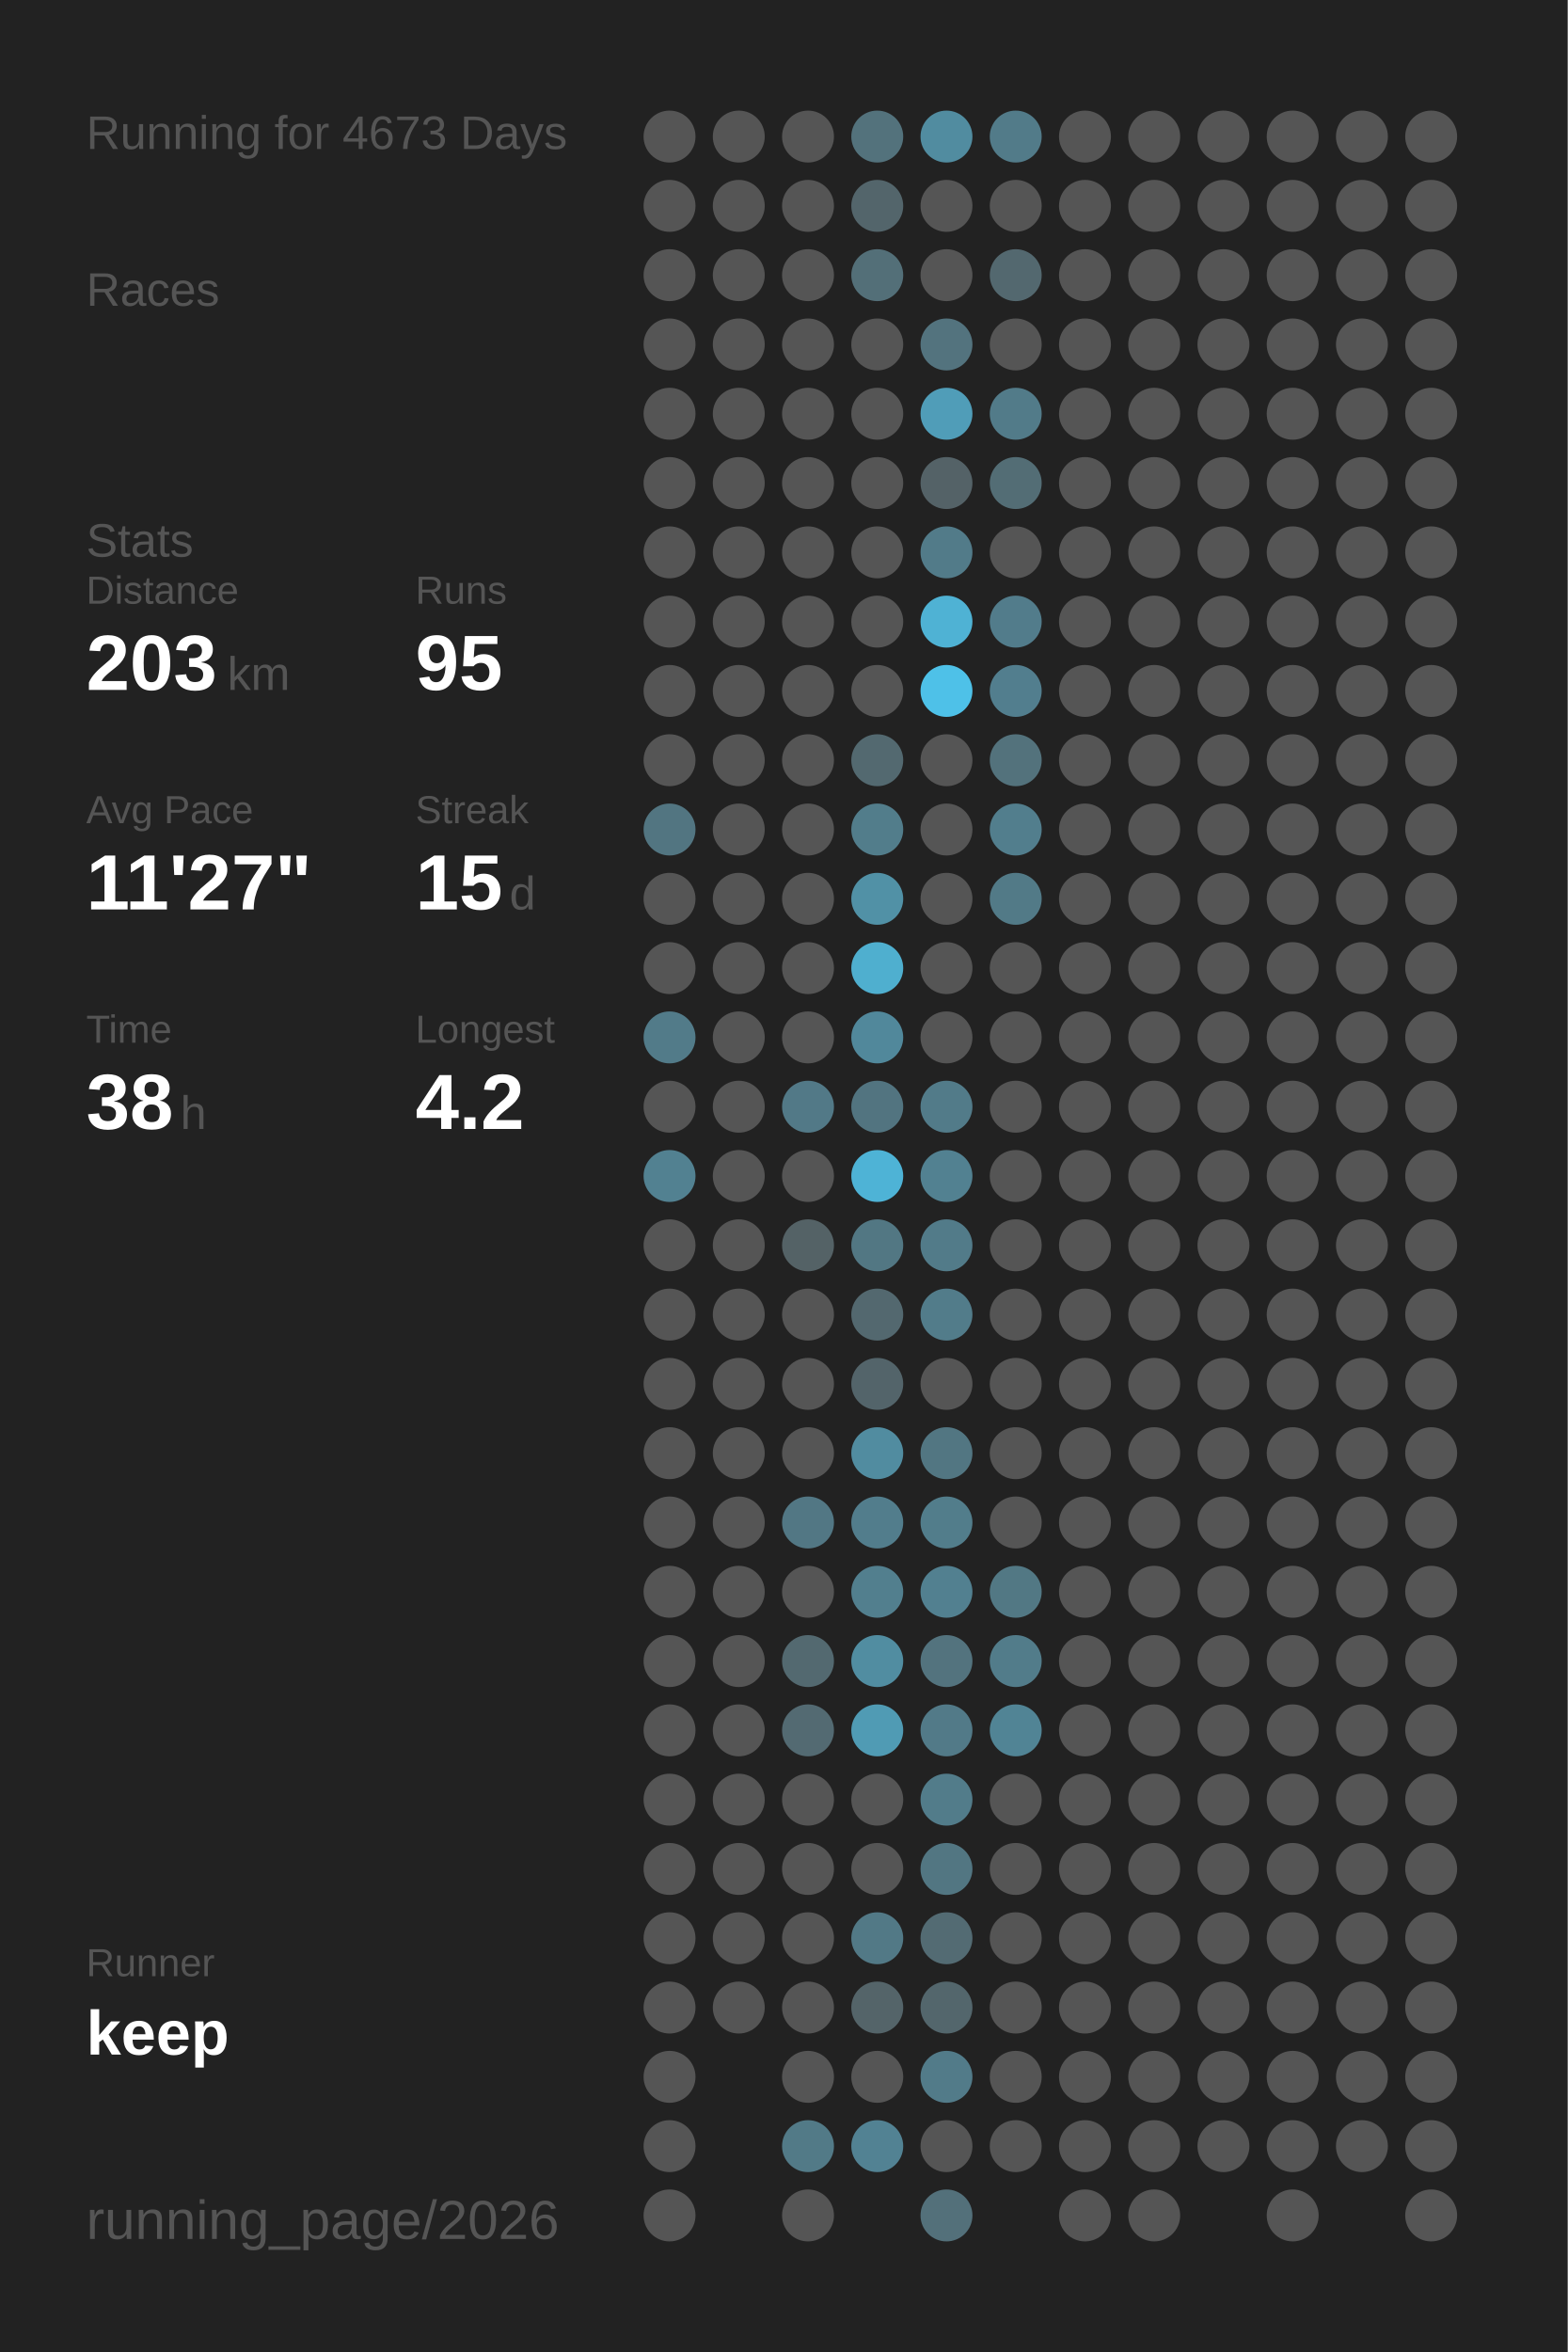
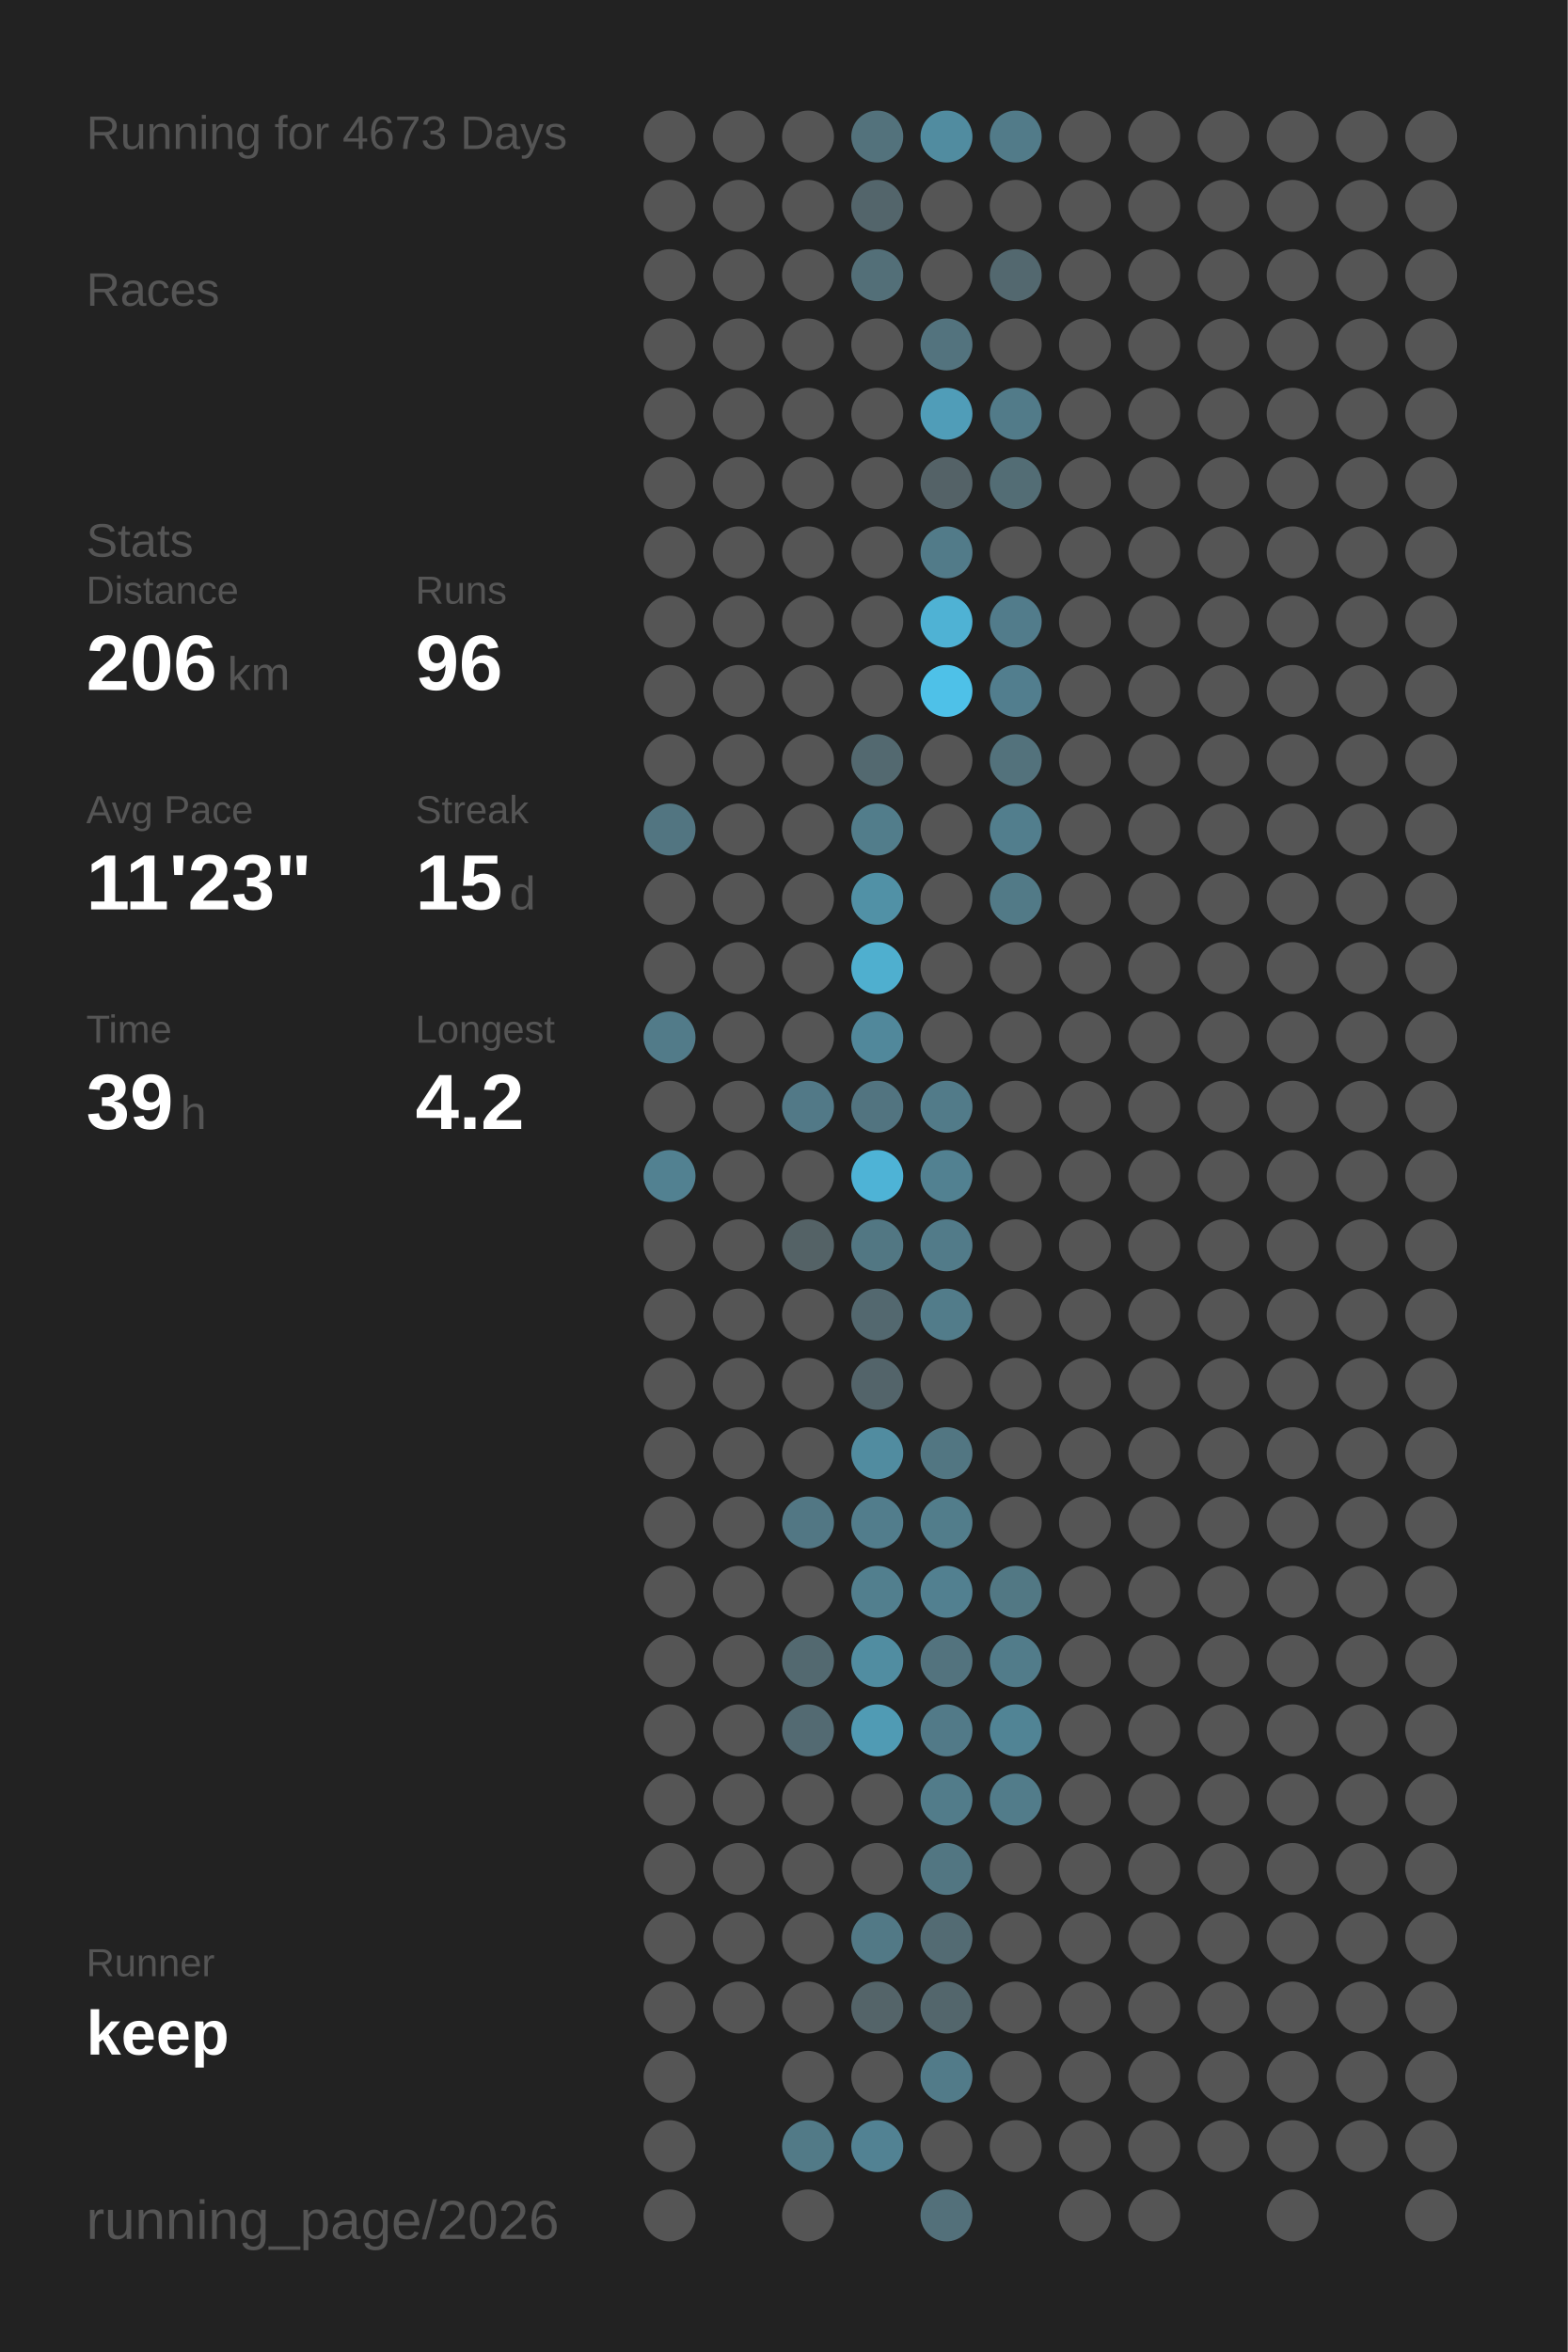
<svg xmlns="http://www.w3.org/2000/svg" baseProfile="full" height="300mm" version="1.1" viewBox="0,0,200,300" width="200mm">
  <defs />
  <rect fill="#222222" height="300" width="200" x="0" y="0" />
  <text fill="#555555" style="font-size:6px; font-family:Arial;" x="11" y="19">Running for 4673 Days</text>
  <text fill="#555555" style="font-size:6px; font-family:Arial;" x="11" y="39">Races</text>
  <text fill="#555555" style="font-size:6px; font-family:Arial;" x="11" y="71">Stats</text>
  <text fill="#555555" style="font-size:5px; font-family:Arial;" x="11" y="77">Distance</text>
-   <text fill="#FFFFFF" style="font-size:10px; font-family:Arial; font-weight:bold;" x="11" y="88">203</text>
+   <text fill="#FFFFFF" style="font-size:10px; font-family:Arial; font-weight:bold;" x="11" y="88">206</text>
  <text fill="#555555" style="font-size:6px; font-family:Arial;" x="29" y="88">km</text>
  <text fill="#555555" style="font-size:5px; font-family:Arial;" x="53" y="77">Runs</text>
-   <text fill="#FFFFFF" style="font-size:10px; font-family:Arial; font-weight:bold;" x="53" y="88">95</text>
+   <text fill="#FFFFFF" style="font-size:10px; font-family:Arial; font-weight:bold;" x="53" y="88">96</text>
  <text fill="#555555" style="font-size:5px; font-family:Arial;" x="11" y="105">Avg Pace</text>
-   <text fill="#FFFFFF" style="font-size:10px; font-family:Arial; font-weight:bold;" x="11" y="116">11'27"</text>
+   <text fill="#FFFFFF" style="font-size:10px; font-family:Arial; font-weight:bold;" x="11" y="116">11'23"</text>
  <text fill="#555555" style="font-size:5px; font-family:Arial;" x="53" y="105">Streak</text>
  <text fill="#FFFFFF" style="font-size:10px; font-family:Arial; font-weight:bold;" x="53" y="116">15</text>
  <text fill="#555555" style="font-size:6px; font-family:Arial;" x="65" y="116">d</text>
  <text fill="#555555" style="font-size:5px; font-family:Arial;" x="11" y="133">Time</text>
-   <text fill="#FFFFFF" style="font-size:10px; font-family:Arial; font-weight:bold;" x="11" y="144">38</text>
+   <text fill="#FFFFFF" style="font-size:10px; font-family:Arial; font-weight:bold;" x="11" y="144">39</text>
  <text fill="#555555" style="font-size:6px; font-family:Arial;" x="23" y="144">h</text>
  <text fill="#555555" style="font-size:5px; font-family:Arial;" x="53" y="133">Longest</text>
  <text fill="#FFFFFF" style="font-size:10px; font-family:Arial; font-weight:bold;" x="53" y="144">4.2</text>
  <text fill="#555555" style="font-size:5px; font-family:Arial;" x="11" y="252.065">Runner</text>
  <text fill="#FFFFFF" style="font-size:8px; font-family:Arial; font-weight:bold;" x="11" y="262.065">keep</text>
  <text fill="#555555" style="font-size:7px; font-family:Arial;" x="11" y="285.581">running_page/2026</text>
  <circle cx="85.417" cy="17.419" fill="#555555" r="3.312" />
  <circle cx="85.417" cy="26.258" fill="#555555" r="3.312" />
  <circle cx="85.417" cy="35.097" fill="#555555" r="3.312" />
  <circle cx="85.417" cy="43.935" fill="#555555" r="3.312" />
  <circle cx="85.417" cy="52.774" fill="#555555" r="3.312" />
  <circle cx="85.417" cy="61.613" fill="#555555" r="3.312" />
  <circle cx="85.417" cy="70.452" fill="#555555" r="3.312" />
  <circle cx="85.417" cy="79.29" fill="#555555" r="3.312" />
  <circle cx="85.417" cy="88.129" fill="#555555" r="3.312" />
  <circle cx="85.417" cy="96.968" fill="#555555" r="3.312" />
  <circle cx="85.417" cy="105.806" fill="#527581" r="3.312" />
  <circle cx="85.417" cy="114.645" fill="#555555" r="3.312" />
  <circle cx="85.417" cy="123.484" fill="#555555" r="3.312" />
  <circle cx="85.417" cy="132.323" fill="#527b89" r="3.312" />
  <circle cx="85.417" cy="141.161" fill="#555555" r="3.312" />
  <circle cx="85.417" cy="150" fill="#528191" r="3.312" />
  <circle cx="85.417" cy="158.839" fill="#555555" r="3.312" />
  <circle cx="85.417" cy="167.677" fill="#555555" r="3.312" />
  <circle cx="85.417" cy="176.516" fill="#555555" r="3.312" />
  <circle cx="85.417" cy="185.355" fill="#555555" r="3.312" />
  <circle cx="85.417" cy="194.194" fill="#555555" r="3.312" />
  <circle cx="85.417" cy="203.032" fill="#555555" r="3.312" />
  <circle cx="85.417" cy="211.871" fill="#555555" r="3.312" />
  <circle cx="85.417" cy="220.71" fill="#555555" r="3.312" />
  <circle cx="85.417" cy="229.548" fill="#555555" r="3.312" />
  <circle cx="85.417" cy="238.387" fill="#555555" r="3.312" />
  <circle cx="85.417" cy="247.226" fill="#555555" r="3.312" />
  <circle cx="85.417" cy="256.065" fill="#555555" r="3.312" />
  <circle cx="85.417" cy="264.903" fill="#555555" r="3.312" />
  <circle cx="85.417" cy="273.742" fill="#555555" r="3.312" />
  <circle cx="85.417" cy="282.581" fill="#555555" r="3.312" />
  <circle cx="94.25" cy="17.419" fill="#555555" r="3.312" />
  <circle cx="94.25" cy="26.258" fill="#555555" r="3.312" />
  <circle cx="94.25" cy="35.097" fill="#555555" r="3.312" />
  <circle cx="94.25" cy="43.935" fill="#555555" r="3.312" />
  <circle cx="94.25" cy="52.774" fill="#555555" r="3.312" />
  <circle cx="94.25" cy="61.613" fill="#555555" r="3.312" />
  <circle cx="94.25" cy="70.452" fill="#555555" r="3.312" />
  <circle cx="94.25" cy="79.29" fill="#555555" r="3.312" />
  <circle cx="94.25" cy="88.129" fill="#555555" r="3.312" />
  <circle cx="94.25" cy="96.968" fill="#555555" r="3.312" />
  <circle cx="94.25" cy="105.806" fill="#555555" r="3.312" />
  <circle cx="94.25" cy="114.645" fill="#555555" r="3.312" />
  <circle cx="94.25" cy="123.484" fill="#555555" r="3.312" />
  <circle cx="94.25" cy="132.323" fill="#555555" r="3.312" />
  <circle cx="94.25" cy="141.161" fill="#555555" r="3.312" />
  <circle cx="94.25" cy="150" fill="#555555" r="3.312" />
  <circle cx="94.25" cy="158.839" fill="#555555" r="3.312" />
  <circle cx="94.25" cy="167.677" fill="#555555" r="3.312" />
  <circle cx="94.25" cy="176.516" fill="#555555" r="3.312" />
  <circle cx="94.25" cy="185.355" fill="#555555" r="3.312" />
  <circle cx="94.25" cy="194.194" fill="#555555" r="3.312" />
  <circle cx="94.25" cy="203.032" fill="#555555" r="3.312" />
  <circle cx="94.25" cy="211.871" fill="#555555" r="3.312" />
  <circle cx="94.25" cy="220.71" fill="#555555" r="3.312" />
  <circle cx="94.25" cy="229.548" fill="#555555" r="3.312" />
  <circle cx="94.25" cy="238.387" fill="#555555" r="3.312" />
  <circle cx="94.25" cy="247.226" fill="#555555" r="3.312" />
  <circle cx="94.25" cy="256.065" fill="#555555" r="3.312" />
  <circle cx="103.083" cy="17.419" fill="#555555" r="3.312" />
  <circle cx="103.083" cy="26.258" fill="#555555" r="3.312" />
  <circle cx="103.083" cy="35.097" fill="#555555" r="3.312" />
  <circle cx="103.083" cy="43.935" fill="#555555" r="3.312" />
  <circle cx="103.083" cy="52.774" fill="#555555" r="3.312" />
  <circle cx="103.083" cy="61.613" fill="#555555" r="3.312" />
  <circle cx="103.083" cy="70.452" fill="#555555" r="3.312" />
  <circle cx="103.083" cy="79.29" fill="#555555" r="3.312" />
  <circle cx="103.083" cy="88.129" fill="#555555" r="3.312" />
  <circle cx="103.083" cy="96.968" fill="#555555" r="3.312" />
  <circle cx="103.083" cy="105.806" fill="#555555" r="3.312" />
  <circle cx="103.083" cy="114.645" fill="#555555" r="3.312" />
  <circle cx="103.083" cy="123.484" fill="#555555" r="3.312" />
  <circle cx="103.083" cy="132.323" fill="#555555" r="3.312" />
  <circle cx="103.083" cy="141.161" fill="#527987" r="3.312" />
  <circle cx="103.083" cy="150" fill="#555555" r="3.312" />
  <circle cx="103.083" cy="158.839" fill="#546266" r="3.312" />
  <circle cx="103.083" cy="167.677" fill="#555555" r="3.312" />
  <circle cx="103.083" cy="176.516" fill="#555555" r="3.312" />
  <circle cx="103.083" cy="185.355" fill="#555555" r="3.312" />
  <circle cx="103.083" cy="194.194" fill="#527784" r="3.312" />
  <circle cx="103.083" cy="203.032" fill="#555555" r="3.312" />
  <circle cx="103.083" cy="211.871" fill="#536970" r="3.312" />
  <circle cx="103.083" cy="220.71" fill="#536a72" r="3.312" />
  <circle cx="103.083" cy="229.548" fill="#555555" r="3.312" />
  <circle cx="103.083" cy="238.387" fill="#555555" r="3.312" />
  <circle cx="103.083" cy="247.226" fill="#555555" r="3.312" />
  <circle cx="103.083" cy="256.065" fill="#555555" r="3.312" />
  <circle cx="103.083" cy="264.903" fill="#555555" r="3.312" />
  <circle cx="103.083" cy="273.742" fill="#527a87" r="3.312" />
  <circle cx="103.083" cy="282.581" fill="#555555" r="3.312" />
  <circle cx="111.917" cy="17.419" fill="#53727c" r="3.312" />
  <circle cx="111.917" cy="26.258" fill="#53656b" r="3.312" />
  <circle cx="111.917" cy="35.097" fill="#536f78" r="3.312" />
  <circle cx="111.917" cy="43.935" fill="#555555" r="3.312" />
  <circle cx="111.917" cy="52.774" fill="#555555" r="3.312" />
  <circle cx="111.917" cy="61.613" fill="#555555" r="3.312" />
  <circle cx="111.917" cy="70.452" fill="#555555" r="3.312" />
  <circle cx="111.917" cy="79.29" fill="#555555" r="3.312" />
  <circle cx="111.917" cy="88.129" fill="#555555" r="3.312" />
  <circle cx="111.917" cy="96.968" fill="#536970" r="3.312" />
  <circle cx="111.917" cy="105.806" fill="#527d8b" r="3.312" />
  <circle cx="111.917" cy="114.645" fill="#5191a6" r="3.312" />
  <circle cx="111.917" cy="123.484" fill="#4fafcf" r="3.312" />
  <circle cx="111.917" cy="132.323" fill="#51889b" r="3.312" />
  <circle cx="111.917" cy="141.161" fill="#527480" r="3.312" />
  <circle cx="111.917" cy="150" fill="#4eb3d6" r="3.312" />
  <circle cx="111.917" cy="158.839" fill="#527783" r="3.312" />
  <circle cx="111.917" cy="167.677" fill="#53686f" r="3.312" />
  <circle cx="111.917" cy="176.516" fill="#53646a" r="3.312" />
  <circle cx="111.917" cy="185.355" fill="#518ca0" r="3.312" />
  <circle cx="111.917" cy="194.194" fill="#527d8c" r="3.312" />
  <circle cx="111.917" cy="203.032" fill="#527f8e" r="3.312" />
  <circle cx="111.917" cy="211.871" fill="#518da1" r="3.312" />
  <circle cx="111.917" cy="220.71" fill="#509bb4" r="3.312" />
  <circle cx="111.917" cy="229.548" fill="#555555" r="3.312" />
  <circle cx="111.917" cy="238.387" fill="#555555" r="3.312" />
  <circle cx="111.917" cy="247.226" fill="#527986" r="3.312" />
  <circle cx="111.917" cy="256.065" fill="#546469" r="3.312" />
  <circle cx="111.917" cy="264.903" fill="#555555" r="3.312" />
  <circle cx="111.917" cy="273.742" fill="#528293" r="3.312" />
  <circle cx="120.75" cy="17.419" fill="#518ca0" r="3.312" />
  <circle cx="120.75" cy="26.258" fill="#555555" r="3.312" />
  <circle cx="120.75" cy="35.097" fill="#555555" r="3.312" />
  <circle cx="120.75" cy="43.935" fill="#53737e" r="3.312" />
  <circle cx="120.75" cy="52.774" fill="#509db8" r="3.312" />
  <circle cx="120.75" cy="61.613" fill="#546267" r="3.312" />
  <circle cx="120.75" cy="70.452" fill="#527b89" r="3.312" />
  <circle cx="120.75" cy="79.29" fill="#4fb2d4" r="3.312" />
  <circle cx="120.75" cy="88.129" fill="#4ec1e8" r="3.312" />
  <circle cx="120.75" cy="96.968" fill="#555555" r="3.312" />
  <circle cx="120.75" cy="105.806" fill="#555555" r="3.312" />
  <circle cx="120.75" cy="114.645" fill="#555555" r="3.312" />
  <circle cx="120.75" cy="123.484" fill="#555555" r="3.312" />
  <circle cx="120.75" cy="132.323" fill="#555555" r="3.312" />
  <circle cx="120.75" cy="141.161" fill="#527b89" r="3.312" />
  <circle cx="120.75" cy="150" fill="#528191" r="3.312" />
  <circle cx="120.75" cy="158.839" fill="#527b89" r="3.312" />
  <circle cx="120.75" cy="167.677" fill="#527c8a" r="3.312" />
  <circle cx="120.75" cy="176.516" fill="#555555" r="3.312" />
  <circle cx="120.75" cy="185.355" fill="#527682" r="3.312" />
  <circle cx="120.75" cy="194.194" fill="#527d8b" r="3.312" />
  <circle cx="120.75" cy="203.032" fill="#528090" r="3.312" />
  <circle cx="120.75" cy="211.871" fill="#53737e" r="3.312" />
  <circle cx="120.75" cy="220.71" fill="#527a88" r="3.312" />
  <circle cx="120.75" cy="229.548" fill="#527c8a" r="3.312" />
  <circle cx="120.75" cy="238.387" fill="#527682" r="3.312" />
  <circle cx="120.75" cy="247.226" fill="#536b73" r="3.312" />
  <circle cx="120.75" cy="256.065" fill="#53666c" r="3.312" />
  <circle cx="120.75" cy="264.903" fill="#527b89" r="3.312" />
  <circle cx="120.75" cy="273.742" fill="#555555" r="3.312" />
  <circle cx="120.75" cy="282.581" fill="#53707a" r="3.312" />
  <circle cx="129.583" cy="17.419" fill="#527b89" r="3.312" />
  <circle cx="129.583" cy="26.258" fill="#555555" r="3.312" />
  <circle cx="129.583" cy="35.097" fill="#53686f" r="3.312" />
  <circle cx="129.583" cy="43.935" fill="#555555" r="3.312" />
  <circle cx="129.583" cy="52.774" fill="#527b89" r="3.312" />
  <circle cx="129.583" cy="61.613" fill="#536d75" r="3.312" />
  <circle cx="129.583" cy="70.452" fill="#555555" r="3.312" />
  <circle cx="129.583" cy="79.29" fill="#527c8b" r="3.312" />
  <circle cx="129.583" cy="88.129" fill="#527e8e" r="3.312" />
  <circle cx="129.583" cy="96.968" fill="#53727c" r="3.312" />
  <circle cx="129.583" cy="105.806" fill="#527e8d" r="3.312" />
  <circle cx="129.583" cy="114.645" fill="#527a87" r="3.312" />
  <circle cx="129.583" cy="123.484" fill="#555555" r="3.312" />
  <circle cx="129.583" cy="132.323" fill="#555555" r="3.312" />
  <circle cx="129.583" cy="141.161" fill="#555555" r="3.312" />
  <circle cx="129.583" cy="150" fill="#555555" r="3.312" />
  <circle cx="129.583" cy="158.839" fill="#555555" r="3.312" />
  <circle cx="129.583" cy="167.677" fill="#555555" r="3.312" />
  <circle cx="129.583" cy="176.516" fill="#555555" r="3.312" />
  <circle cx="129.583" cy="185.355" fill="#555555" r="3.312" />
  <circle cx="129.583" cy="194.194" fill="#555555" r="3.312" />
  <circle cx="129.583" cy="203.032" fill="#527884" r="3.312" />
  <circle cx="129.583" cy="211.871" fill="#527c8a" r="3.312" />
  <circle cx="129.583" cy="220.71" fill="#518495" r="3.312" />
-   <circle cx="129.583" cy="229.548" fill="#555555" r="3.312" />
+   <circle cx="129.583" cy="229.548" fill="#527c8a" r="3.312" />
  <circle cx="129.583" cy="238.387" fill="#555555" r="3.312" />
  <circle cx="129.583" cy="247.226" fill="#555555" r="3.312" />
  <circle cx="129.583" cy="256.065" fill="#555555" r="3.312" />
  <circle cx="129.583" cy="264.903" fill="#555555" r="3.312" />
  <circle cx="129.583" cy="273.742" fill="#555555" r="3.312" />
  <circle cx="138.417" cy="17.419" fill="#555555" r="3.312" />
  <circle cx="138.417" cy="26.258" fill="#555555" r="3.312" />
  <circle cx="138.417" cy="35.097" fill="#555555" r="3.312" />
  <circle cx="138.417" cy="43.935" fill="#555555" r="3.312" />
  <circle cx="138.417" cy="52.774" fill="#555555" r="3.312" />
  <circle cx="138.417" cy="61.613" fill="#555555" r="3.312" />
  <circle cx="138.417" cy="70.452" fill="#555555" r="3.312" />
  <circle cx="138.417" cy="79.29" fill="#555555" r="3.312" />
  <circle cx="138.417" cy="88.129" fill="#555555" r="3.312" />
  <circle cx="138.417" cy="96.968" fill="#555555" r="3.312" />
  <circle cx="138.417" cy="105.806" fill="#555555" r="3.312" />
  <circle cx="138.417" cy="114.645" fill="#555555" r="3.312" />
  <circle cx="138.417" cy="123.484" fill="#555555" r="3.312" />
  <circle cx="138.417" cy="132.323" fill="#555555" r="3.312" />
  <circle cx="138.417" cy="141.161" fill="#555555" r="3.312" />
  <circle cx="138.417" cy="150" fill="#555555" r="3.312" />
  <circle cx="138.417" cy="158.839" fill="#555555" r="3.312" />
  <circle cx="138.417" cy="167.677" fill="#555555" r="3.312" />
  <circle cx="138.417" cy="176.516" fill="#555555" r="3.312" />
  <circle cx="138.417" cy="185.355" fill="#555555" r="3.312" />
  <circle cx="138.417" cy="194.194" fill="#555555" r="3.312" />
  <circle cx="138.417" cy="203.032" fill="#555555" r="3.312" />
  <circle cx="138.417" cy="211.871" fill="#555555" r="3.312" />
  <circle cx="138.417" cy="220.71" fill="#555555" r="3.312" />
  <circle cx="138.417" cy="229.548" fill="#555555" r="3.312" />
  <circle cx="138.417" cy="238.387" fill="#555555" r="3.312" />
  <circle cx="138.417" cy="247.226" fill="#555555" r="3.312" />
  <circle cx="138.417" cy="256.065" fill="#555555" r="3.312" />
  <circle cx="138.417" cy="264.903" fill="#555555" r="3.312" />
  <circle cx="138.417" cy="273.742" fill="#555555" r="3.312" />
  <circle cx="138.417" cy="282.581" fill="#555555" r="3.312" />
  <circle cx="147.25" cy="17.419" fill="#555555" r="3.312" />
  <circle cx="147.25" cy="26.258" fill="#555555" r="3.312" />
  <circle cx="147.25" cy="35.097" fill="#555555" r="3.312" />
  <circle cx="147.25" cy="43.935" fill="#555555" r="3.312" />
  <circle cx="147.25" cy="52.774" fill="#555555" r="3.312" />
  <circle cx="147.25" cy="61.613" fill="#555555" r="3.312" />
  <circle cx="147.25" cy="70.452" fill="#555555" r="3.312" />
  <circle cx="147.25" cy="79.29" fill="#555555" r="3.312" />
  <circle cx="147.25" cy="88.129" fill="#555555" r="3.312" />
  <circle cx="147.25" cy="96.968" fill="#555555" r="3.312" />
  <circle cx="147.25" cy="105.806" fill="#555555" r="3.312" />
  <circle cx="147.25" cy="114.645" fill="#555555" r="3.312" />
  <circle cx="147.25" cy="123.484" fill="#555555" r="3.312" />
  <circle cx="147.25" cy="132.323" fill="#555555" r="3.312" />
  <circle cx="147.25" cy="141.161" fill="#555555" r="3.312" />
  <circle cx="147.25" cy="150" fill="#555555" r="3.312" />
  <circle cx="147.25" cy="158.839" fill="#555555" r="3.312" />
  <circle cx="147.25" cy="167.677" fill="#555555" r="3.312" />
  <circle cx="147.25" cy="176.516" fill="#555555" r="3.312" />
  <circle cx="147.25" cy="185.355" fill="#555555" r="3.312" />
  <circle cx="147.25" cy="194.194" fill="#555555" r="3.312" />
  <circle cx="147.25" cy="203.032" fill="#555555" r="3.312" />
  <circle cx="147.25" cy="211.871" fill="#555555" r="3.312" />
  <circle cx="147.25" cy="220.71" fill="#555555" r="3.312" />
  <circle cx="147.25" cy="229.548" fill="#555555" r="3.312" />
  <circle cx="147.25" cy="238.387" fill="#555555" r="3.312" />
  <circle cx="147.25" cy="247.226" fill="#555555" r="3.312" />
  <circle cx="147.25" cy="256.065" fill="#555555" r="3.312" />
  <circle cx="147.25" cy="264.903" fill="#555555" r="3.312" />
  <circle cx="147.25" cy="273.742" fill="#555555" r="3.312" />
  <circle cx="147.25" cy="282.581" fill="#555555" r="3.312" />
  <circle cx="156.083" cy="17.419" fill="#555555" r="3.312" />
  <circle cx="156.083" cy="26.258" fill="#555555" r="3.312" />
  <circle cx="156.083" cy="35.097" fill="#555555" r="3.312" />
  <circle cx="156.083" cy="43.935" fill="#555555" r="3.312" />
  <circle cx="156.083" cy="52.774" fill="#555555" r="3.312" />
  <circle cx="156.083" cy="61.613" fill="#555555" r="3.312" />
  <circle cx="156.083" cy="70.452" fill="#555555" r="3.312" />
  <circle cx="156.083" cy="79.29" fill="#555555" r="3.312" />
  <circle cx="156.083" cy="88.129" fill="#555555" r="3.312" />
  <circle cx="156.083" cy="96.968" fill="#555555" r="3.312" />
  <circle cx="156.083" cy="105.806" fill="#555555" r="3.312" />
  <circle cx="156.083" cy="114.645" fill="#555555" r="3.312" />
  <circle cx="156.083" cy="123.484" fill="#555555" r="3.312" />
  <circle cx="156.083" cy="132.323" fill="#555555" r="3.312" />
  <circle cx="156.083" cy="141.161" fill="#555555" r="3.312" />
  <circle cx="156.083" cy="150" fill="#555555" r="3.312" />
  <circle cx="156.083" cy="158.839" fill="#555555" r="3.312" />
  <circle cx="156.083" cy="167.677" fill="#555555" r="3.312" />
  <circle cx="156.083" cy="176.516" fill="#555555" r="3.312" />
  <circle cx="156.083" cy="185.355" fill="#555555" r="3.312" />
  <circle cx="156.083" cy="194.194" fill="#555555" r="3.312" />
  <circle cx="156.083" cy="203.032" fill="#555555" r="3.312" />
  <circle cx="156.083" cy="211.871" fill="#555555" r="3.312" />
  <circle cx="156.083" cy="220.71" fill="#555555" r="3.312" />
  <circle cx="156.083" cy="229.548" fill="#555555" r="3.312" />
  <circle cx="156.083" cy="238.387" fill="#555555" r="3.312" />
  <circle cx="156.083" cy="247.226" fill="#555555" r="3.312" />
  <circle cx="156.083" cy="256.065" fill="#555555" r="3.312" />
  <circle cx="156.083" cy="264.903" fill="#555555" r="3.312" />
  <circle cx="156.083" cy="273.742" fill="#555555" r="3.312" />
  <circle cx="164.917" cy="17.419" fill="#555555" r="3.312" />
  <circle cx="164.917" cy="26.258" fill="#555555" r="3.312" />
  <circle cx="164.917" cy="35.097" fill="#555555" r="3.312" />
  <circle cx="164.917" cy="43.935" fill="#555555" r="3.312" />
  <circle cx="164.917" cy="52.774" fill="#555555" r="3.312" />
  <circle cx="164.917" cy="61.613" fill="#555555" r="3.312" />
  <circle cx="164.917" cy="70.452" fill="#555555" r="3.312" />
  <circle cx="164.917" cy="79.29" fill="#555555" r="3.312" />
  <circle cx="164.917" cy="88.129" fill="#555555" r="3.312" />
  <circle cx="164.917" cy="96.968" fill="#555555" r="3.312" />
  <circle cx="164.917" cy="105.806" fill="#555555" r="3.312" />
  <circle cx="164.917" cy="114.645" fill="#555555" r="3.312" />
  <circle cx="164.917" cy="123.484" fill="#555555" r="3.312" />
  <circle cx="164.917" cy="132.323" fill="#555555" r="3.312" />
  <circle cx="164.917" cy="141.161" fill="#555555" r="3.312" />
  <circle cx="164.917" cy="150" fill="#555555" r="3.312" />
  <circle cx="164.917" cy="158.839" fill="#555555" r="3.312" />
  <circle cx="164.917" cy="167.677" fill="#555555" r="3.312" />
  <circle cx="164.917" cy="176.516" fill="#555555" r="3.312" />
  <circle cx="164.917" cy="185.355" fill="#555555" r="3.312" />
  <circle cx="164.917" cy="194.194" fill="#555555" r="3.312" />
  <circle cx="164.917" cy="203.032" fill="#555555" r="3.312" />
  <circle cx="164.917" cy="211.871" fill="#555555" r="3.312" />
  <circle cx="164.917" cy="220.71" fill="#555555" r="3.312" />
  <circle cx="164.917" cy="229.548" fill="#555555" r="3.312" />
  <circle cx="164.917" cy="238.387" fill="#555555" r="3.312" />
  <circle cx="164.917" cy="247.226" fill="#555555" r="3.312" />
  <circle cx="164.917" cy="256.065" fill="#555555" r="3.312" />
  <circle cx="164.917" cy="264.903" fill="#555555" r="3.312" />
  <circle cx="164.917" cy="273.742" fill="#555555" r="3.312" />
  <circle cx="164.917" cy="282.581" fill="#555555" r="3.312" />
  <circle cx="173.75" cy="17.419" fill="#555555" r="3.312" />
  <circle cx="173.75" cy="26.258" fill="#555555" r="3.312" />
  <circle cx="173.75" cy="35.097" fill="#555555" r="3.312" />
  <circle cx="173.75" cy="43.935" fill="#555555" r="3.312" />
  <circle cx="173.75" cy="52.774" fill="#555555" r="3.312" />
  <circle cx="173.75" cy="61.613" fill="#555555" r="3.312" />
  <circle cx="173.75" cy="70.452" fill="#555555" r="3.312" />
  <circle cx="173.75" cy="79.29" fill="#555555" r="3.312" />
  <circle cx="173.75" cy="88.129" fill="#555555" r="3.312" />
  <circle cx="173.75" cy="96.968" fill="#555555" r="3.312" />
  <circle cx="173.75" cy="105.806" fill="#555555" r="3.312" />
  <circle cx="173.75" cy="114.645" fill="#555555" r="3.312" />
  <circle cx="173.75" cy="123.484" fill="#555555" r="3.312" />
  <circle cx="173.75" cy="132.323" fill="#555555" r="3.312" />
  <circle cx="173.75" cy="141.161" fill="#555555" r="3.312" />
  <circle cx="173.75" cy="150" fill="#555555" r="3.312" />
  <circle cx="173.75" cy="158.839" fill="#555555" r="3.312" />
  <circle cx="173.75" cy="167.677" fill="#555555" r="3.312" />
  <circle cx="173.75" cy="176.516" fill="#555555" r="3.312" />
  <circle cx="173.75" cy="185.355" fill="#555555" r="3.312" />
  <circle cx="173.75" cy="194.194" fill="#555555" r="3.312" />
  <circle cx="173.75" cy="203.032" fill="#555555" r="3.312" />
  <circle cx="173.75" cy="211.871" fill="#555555" r="3.312" />
  <circle cx="173.75" cy="220.71" fill="#555555" r="3.312" />
  <circle cx="173.75" cy="229.548" fill="#555555" r="3.312" />
  <circle cx="173.75" cy="238.387" fill="#555555" r="3.312" />
  <circle cx="173.75" cy="247.226" fill="#555555" r="3.312" />
  <circle cx="173.75" cy="256.065" fill="#555555" r="3.312" />
  <circle cx="173.75" cy="264.903" fill="#555555" r="3.312" />
  <circle cx="173.75" cy="273.742" fill="#555555" r="3.312" />
  <circle cx="182.583" cy="17.419" fill="#555555" r="3.312" />
  <circle cx="182.583" cy="26.258" fill="#555555" r="3.312" />
  <circle cx="182.583" cy="35.097" fill="#555555" r="3.312" />
  <circle cx="182.583" cy="43.935" fill="#555555" r="3.312" />
  <circle cx="182.583" cy="52.774" fill="#555555" r="3.312" />
  <circle cx="182.583" cy="61.613" fill="#555555" r="3.312" />
  <circle cx="182.583" cy="70.452" fill="#555555" r="3.312" />
  <circle cx="182.583" cy="79.29" fill="#555555" r="3.312" />
  <circle cx="182.583" cy="88.129" fill="#555555" r="3.312" />
  <circle cx="182.583" cy="96.968" fill="#555555" r="3.312" />
  <circle cx="182.583" cy="105.806" fill="#555555" r="3.312" />
  <circle cx="182.583" cy="114.645" fill="#555555" r="3.312" />
  <circle cx="182.583" cy="123.484" fill="#555555" r="3.312" />
  <circle cx="182.583" cy="132.323" fill="#555555" r="3.312" />
  <circle cx="182.583" cy="141.161" fill="#555555" r="3.312" />
  <circle cx="182.583" cy="150" fill="#555555" r="3.312" />
  <circle cx="182.583" cy="158.839" fill="#555555" r="3.312" />
  <circle cx="182.583" cy="167.677" fill="#555555" r="3.312" />
  <circle cx="182.583" cy="176.516" fill="#555555" r="3.312" />
  <circle cx="182.583" cy="185.355" fill="#555555" r="3.312" />
  <circle cx="182.583" cy="194.194" fill="#555555" r="3.312" />
  <circle cx="182.583" cy="203.032" fill="#555555" r="3.312" />
  <circle cx="182.583" cy="211.871" fill="#555555" r="3.312" />
  <circle cx="182.583" cy="220.71" fill="#555555" r="3.312" />
  <circle cx="182.583" cy="229.548" fill="#555555" r="3.312" />
  <circle cx="182.583" cy="238.387" fill="#555555" r="3.312" />
  <circle cx="182.583" cy="247.226" fill="#555555" r="3.312" />
  <circle cx="182.583" cy="256.065" fill="#555555" r="3.312" />
  <circle cx="182.583" cy="264.903" fill="#555555" r="3.312" />
  <circle cx="182.583" cy="273.742" fill="#555555" r="3.312" />
  <circle cx="182.583" cy="282.581" fill="#555555" r="3.312" />
</svg>
